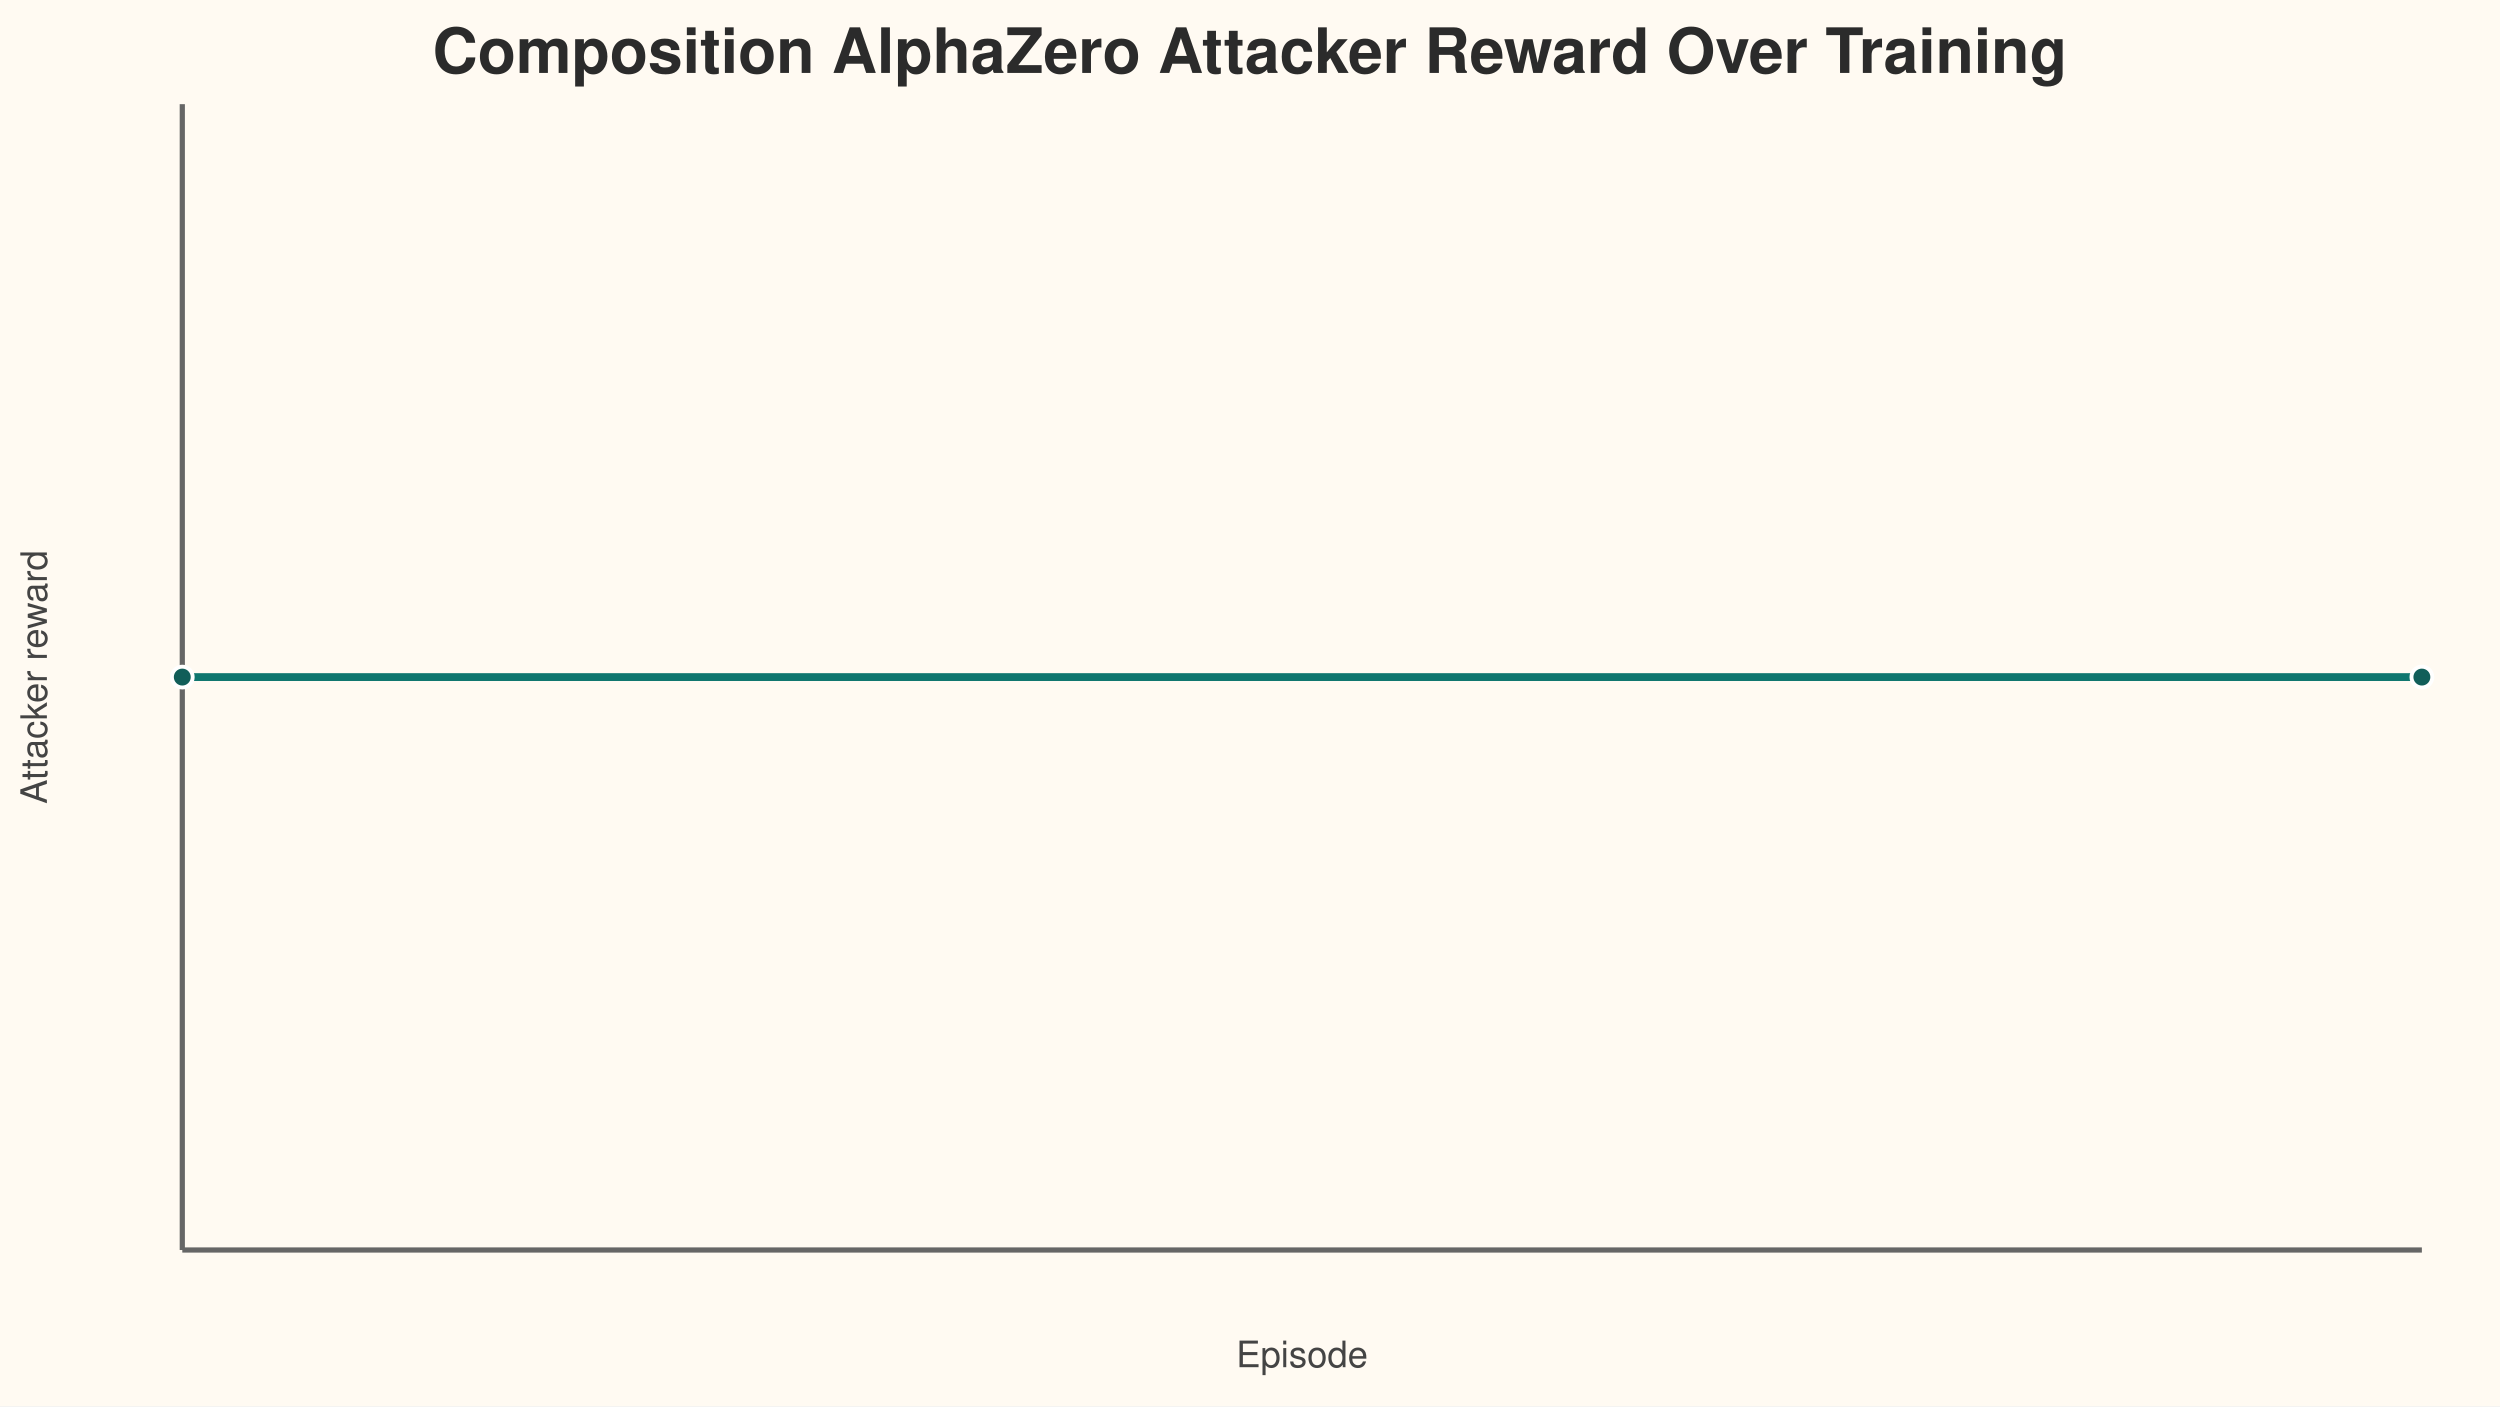
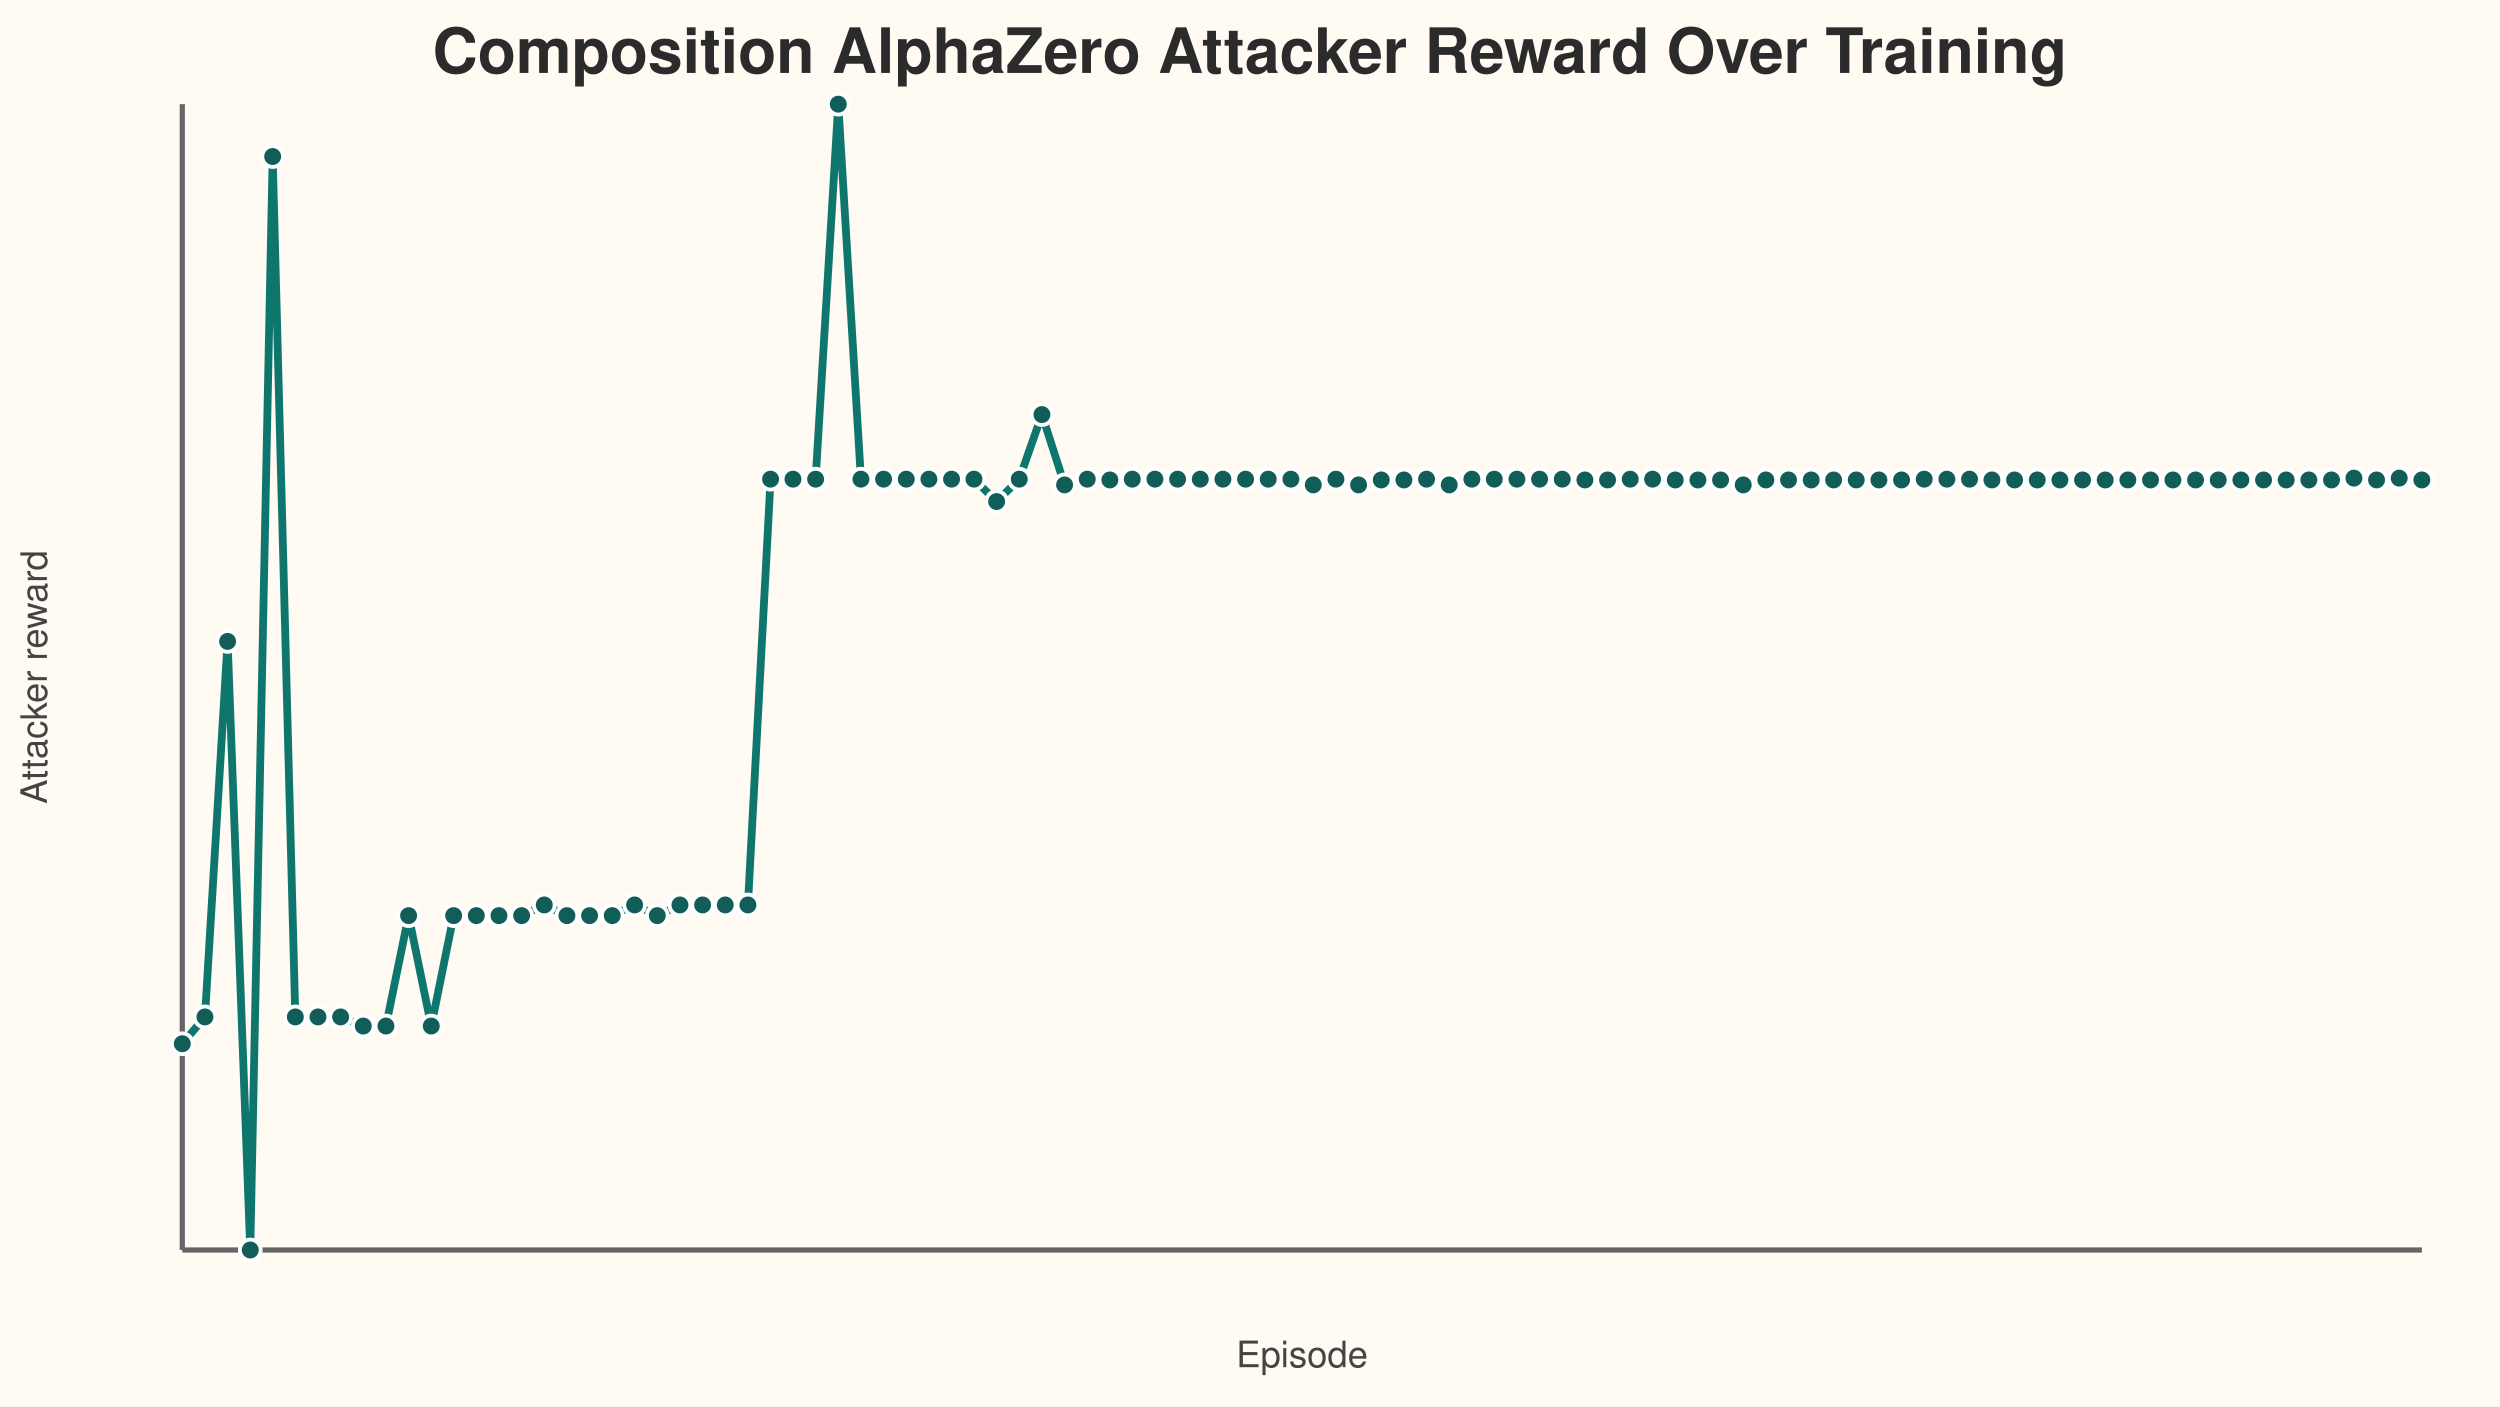
<svg xmlns="http://www.w3.org/2000/svg" width="960" height="540">
  <rect width="100%" height="100%" fill="#fffaf2" />
  <text x="50%" y="28" text-anchor="middle" font-family="Helvetica, Arial, sans-serif" font-size="24" font-weight="700" fill="#2b2b2b">Composition AlphaZero Attacker Reward Over Training</text>
  <line x1="70" y1="480" x2="930" y2="480" stroke="#666" stroke-width="2" />
  <line x1="70" y1="40" x2="70" y2="480" stroke="#666" stroke-width="2" />
-   <polyline fill="none" stroke="#0f766e" stroke-width="3" points="70.0,260.0 930.0,260.0" />
-   <circle cx="70.0" cy="260.0" r="4" fill="#115e59" stroke="#ffffff" stroke-width="1.5" />
-   <circle cx="930.0" cy="260.0" r="4" fill="#115e59" stroke="#ffffff" stroke-width="1.5" />
+   <polyline fill="none" stroke="#0f766e" stroke-width="3" points="70.0,400.8 78.7,390.5 87.4,246.3 96.1,480.0 104.7,60.1 113.4,390.5 122.1,390.5 130.8,390.5 139.5,394.0 148.2,394.0 156.9,351.6 165.6,394.0 174.2,351.6 182.9,351.6 191.6,351.6 200.3,351.6 209.0,347.5 217.7,351.6 226.4,351.6 235.1,351.6 243.7,347.5 252.4,351.6 261.1,347.5 269.8,347.5 278.5,347.5 287.2,347.5 295.9,184.0 304.5,184.0 313.2,184.0 321.9,40.0 330.6,184.0 339.3,184.0 348.0,184.0 356.7,184.0 365.4,184.0 374.0,184.0 382.7,192.6 391.4,184.0 400.1,159.2 408.8,186.2 417.5,184.0 426.2,184.3 434.8,184.0 443.5,184.0 452.2,184.0 460.9,184.0 469.6,184.0 478.3,184.0 487.0,184.0 495.7,184.0 504.3,186.2 513.0,184.0 521.7,186.2 530.4,184.3 539.1,184.3 547.8,184.0 556.5,186.2 565.2,184.0 573.8,184.0 582.5,184.0 591.2,184.0 599.9,184.0 608.6,184.3 617.3,184.3 626.0,184.0 634.6,184.0 643.3,184.3 652.0,184.3 660.7,184.3 669.4,186.2 678.1,184.3 686.8,184.3 695.5,184.3 704.1,184.3 712.8,184.3 721.5,184.3 730.2,184.3 738.9,184.0 747.6,184.0 756.3,184.0 764.9,184.3 773.6,184.3 782.3,184.3 791.0,184.3 799.7,184.3 808.4,184.3 817.1,184.3 825.8,184.3 834.4,184.3 843.1,184.3 851.8,184.3 860.5,184.3 869.2,184.3 877.9,184.3 886.6,184.3 895.3,184.3 903.9,183.6 912.6,184.3 921.3,183.6 930.0,184.3" />
+   <circle cx="70.0" cy="400.8" r="4" fill="#115e59" stroke="#ffffff" stroke-width="1.5" />
+   <circle cx="78.7" cy="390.5" r="4" fill="#115e59" stroke="#ffffff" stroke-width="1.5" />
+   <circle cx="87.4" cy="246.3" r="4" fill="#115e59" stroke="#ffffff" stroke-width="1.5" />
+   <circle cx="96.1" cy="480.0" r="4" fill="#115e59" stroke="#ffffff" stroke-width="1.5" />
+   <circle cx="104.7" cy="60.1" r="4" fill="#115e59" stroke="#ffffff" stroke-width="1.5" />
+   <circle cx="113.4" cy="390.5" r="4" fill="#115e59" stroke="#ffffff" stroke-width="1.5" />
+   <circle cx="122.1" cy="390.5" r="4" fill="#115e59" stroke="#ffffff" stroke-width="1.5" />
+   <circle cx="130.8" cy="390.5" r="4" fill="#115e59" stroke="#ffffff" stroke-width="1.5" />
+   <circle cx="139.5" cy="394.0" r="4" fill="#115e59" stroke="#ffffff" stroke-width="1.5" />
+   <circle cx="148.2" cy="394.0" r="4" fill="#115e59" stroke="#ffffff" stroke-width="1.5" />
+   <circle cx="156.9" cy="351.6" r="4" fill="#115e59" stroke="#ffffff" stroke-width="1.5" />
+   <circle cx="165.6" cy="394.0" r="4" fill="#115e59" stroke="#ffffff" stroke-width="1.5" />
+   <circle cx="174.2" cy="351.6" r="4" fill="#115e59" stroke="#ffffff" stroke-width="1.5" />
+   <circle cx="182.9" cy="351.6" r="4" fill="#115e59" stroke="#ffffff" stroke-width="1.5" />
+   <circle cx="191.6" cy="351.6" r="4" fill="#115e59" stroke="#ffffff" stroke-width="1.5" />
+   <circle cx="200.3" cy="351.6" r="4" fill="#115e59" stroke="#ffffff" stroke-width="1.5" />
+   <circle cx="209.0" cy="347.5" r="4" fill="#115e59" stroke="#ffffff" stroke-width="1.5" />
+   <circle cx="217.7" cy="351.6" r="4" fill="#115e59" stroke="#ffffff" stroke-width="1.5" />
+   <circle cx="226.4" cy="351.6" r="4" fill="#115e59" stroke="#ffffff" stroke-width="1.5" />
+   <circle cx="235.1" cy="351.6" r="4" fill="#115e59" stroke="#ffffff" stroke-width="1.5" />
+   <circle cx="243.7" cy="347.5" r="4" fill="#115e59" stroke="#ffffff" stroke-width="1.5" />
+   <circle cx="252.4" cy="351.6" r="4" fill="#115e59" stroke="#ffffff" stroke-width="1.5" />
+   <circle cx="261.1" cy="347.5" r="4" fill="#115e59" stroke="#ffffff" stroke-width="1.5" />
+   <circle cx="269.8" cy="347.5" r="4" fill="#115e59" stroke="#ffffff" stroke-width="1.5" />
+   <circle cx="278.5" cy="347.5" r="4" fill="#115e59" stroke="#ffffff" stroke-width="1.5" />
+   <circle cx="287.2" cy="347.5" r="4" fill="#115e59" stroke="#ffffff" stroke-width="1.5" />
+   <circle cx="295.9" cy="184.0" r="4" fill="#115e59" stroke="#ffffff" stroke-width="1.5" />
+   <circle cx="304.5" cy="184.0" r="4" fill="#115e59" stroke="#ffffff" stroke-width="1.5" />
+   <circle cx="313.2" cy="184.0" r="4" fill="#115e59" stroke="#ffffff" stroke-width="1.5" />
+   <circle cx="321.9" cy="40.0" r="4" fill="#115e59" stroke="#ffffff" stroke-width="1.5" />
+   <circle cx="330.6" cy="184.0" r="4" fill="#115e59" stroke="#ffffff" stroke-width="1.5" />
+   <circle cx="339.3" cy="184.0" r="4" fill="#115e59" stroke="#ffffff" stroke-width="1.5" />
+   <circle cx="348.0" cy="184.0" r="4" fill="#115e59" stroke="#ffffff" stroke-width="1.5" />
+   <circle cx="356.7" cy="184.0" r="4" fill="#115e59" stroke="#ffffff" stroke-width="1.5" />
+   <circle cx="365.4" cy="184.0" r="4" fill="#115e59" stroke="#ffffff" stroke-width="1.5" />
+   <circle cx="374.0" cy="184.0" r="4" fill="#115e59" stroke="#ffffff" stroke-width="1.5" />
+   <circle cx="382.7" cy="192.6" r="4" fill="#115e59" stroke="#ffffff" stroke-width="1.5" />
+   <circle cx="391.4" cy="184.0" r="4" fill="#115e59" stroke="#ffffff" stroke-width="1.5" />
+   <circle cx="400.1" cy="159.2" r="4" fill="#115e59" stroke="#ffffff" stroke-width="1.5" />
+   <circle cx="408.8" cy="186.2" r="4" fill="#115e59" stroke="#ffffff" stroke-width="1.5" />
+   <circle cx="417.5" cy="184.0" r="4" fill="#115e59" stroke="#ffffff" stroke-width="1.5" />
+   <circle cx="426.2" cy="184.3" r="4" fill="#115e59" stroke="#ffffff" stroke-width="1.5" />
+   <circle cx="434.8" cy="184.0" r="4" fill="#115e59" stroke="#ffffff" stroke-width="1.5" />
+   <circle cx="443.5" cy="184.0" r="4" fill="#115e59" stroke="#ffffff" stroke-width="1.5" />
+   <circle cx="452.2" cy="184.0" r="4" fill="#115e59" stroke="#ffffff" stroke-width="1.5" />
+   <circle cx="460.9" cy="184.0" r="4" fill="#115e59" stroke="#ffffff" stroke-width="1.5" />
+   <circle cx="469.6" cy="184.0" r="4" fill="#115e59" stroke="#ffffff" stroke-width="1.5" />
+   <circle cx="478.3" cy="184.0" r="4" fill="#115e59" stroke="#ffffff" stroke-width="1.5" />
+   <circle cx="487.0" cy="184.0" r="4" fill="#115e59" stroke="#ffffff" stroke-width="1.5" />
+   <circle cx="495.7" cy="184.0" r="4" fill="#115e59" stroke="#ffffff" stroke-width="1.5" />
+   <circle cx="504.3" cy="186.2" r="4" fill="#115e59" stroke="#ffffff" stroke-width="1.5" />
+   <circle cx="513.0" cy="184.0" r="4" fill="#115e59" stroke="#ffffff" stroke-width="1.5" />
+   <circle cx="521.7" cy="186.2" r="4" fill="#115e59" stroke="#ffffff" stroke-width="1.5" />
+   <circle cx="530.4" cy="184.3" r="4" fill="#115e59" stroke="#ffffff" stroke-width="1.5" />
+   <circle cx="539.1" cy="184.3" r="4" fill="#115e59" stroke="#ffffff" stroke-width="1.5" />
+   <circle cx="547.8" cy="184.0" r="4" fill="#115e59" stroke="#ffffff" stroke-width="1.5" />
+   <circle cx="556.5" cy="186.2" r="4" fill="#115e59" stroke="#ffffff" stroke-width="1.5" />
+   <circle cx="565.2" cy="184.0" r="4" fill="#115e59" stroke="#ffffff" stroke-width="1.5" />
+   <circle cx="573.8" cy="184.0" r="4" fill="#115e59" stroke="#ffffff" stroke-width="1.5" />
+   <circle cx="582.5" cy="184.0" r="4" fill="#115e59" stroke="#ffffff" stroke-width="1.5" />
+   <circle cx="591.2" cy="184.0" r="4" fill="#115e59" stroke="#ffffff" stroke-width="1.5" />
+   <circle cx="599.9" cy="184.0" r="4" fill="#115e59" stroke="#ffffff" stroke-width="1.5" />
+   <circle cx="608.6" cy="184.3" r="4" fill="#115e59" stroke="#ffffff" stroke-width="1.5" />
+   <circle cx="617.3" cy="184.3" r="4" fill="#115e59" stroke="#ffffff" stroke-width="1.5" />
+   <circle cx="626.0" cy="184.0" r="4" fill="#115e59" stroke="#ffffff" stroke-width="1.5" />
+   <circle cx="634.6" cy="184.0" r="4" fill="#115e59" stroke="#ffffff" stroke-width="1.5" />
+   <circle cx="643.3" cy="184.3" r="4" fill="#115e59" stroke="#ffffff" stroke-width="1.5" />
+   <circle cx="652.0" cy="184.3" r="4" fill="#115e59" stroke="#ffffff" stroke-width="1.5" />
+   <circle cx="660.7" cy="184.3" r="4" fill="#115e59" stroke="#ffffff" stroke-width="1.5" />
+   <circle cx="669.4" cy="186.2" r="4" fill="#115e59" stroke="#ffffff" stroke-width="1.5" />
+   <circle cx="678.1" cy="184.3" r="4" fill="#115e59" stroke="#ffffff" stroke-width="1.5" />
+   <circle cx="686.8" cy="184.3" r="4" fill="#115e59" stroke="#ffffff" stroke-width="1.5" />
+   <circle cx="695.5" cy="184.3" r="4" fill="#115e59" stroke="#ffffff" stroke-width="1.5" />
+   <circle cx="704.1" cy="184.3" r="4" fill="#115e59" stroke="#ffffff" stroke-width="1.5" />
+   <circle cx="712.8" cy="184.3" r="4" fill="#115e59" stroke="#ffffff" stroke-width="1.5" />
+   <circle cx="721.5" cy="184.3" r="4" fill="#115e59" stroke="#ffffff" stroke-width="1.5" />
+   <circle cx="730.2" cy="184.3" r="4" fill="#115e59" stroke="#ffffff" stroke-width="1.5" />
+   <circle cx="738.9" cy="184.0" r="4" fill="#115e59" stroke="#ffffff" stroke-width="1.5" />
+   <circle cx="747.6" cy="184.0" r="4" fill="#115e59" stroke="#ffffff" stroke-width="1.5" />
+   <circle cx="756.3" cy="184.0" r="4" fill="#115e59" stroke="#ffffff" stroke-width="1.5" />
+   <circle cx="764.9" cy="184.3" r="4" fill="#115e59" stroke="#ffffff" stroke-width="1.5" />
+   <circle cx="773.6" cy="184.3" r="4" fill="#115e59" stroke="#ffffff" stroke-width="1.5" />
+   <circle cx="782.3" cy="184.3" r="4" fill="#115e59" stroke="#ffffff" stroke-width="1.5" />
+   <circle cx="791.0" cy="184.3" r="4" fill="#115e59" stroke="#ffffff" stroke-width="1.5" />
+   <circle cx="799.7" cy="184.3" r="4" fill="#115e59" stroke="#ffffff" stroke-width="1.5" />
+   <circle cx="808.4" cy="184.3" r="4" fill="#115e59" stroke="#ffffff" stroke-width="1.5" />
+   <circle cx="817.1" cy="184.3" r="4" fill="#115e59" stroke="#ffffff" stroke-width="1.5" />
+   <circle cx="825.8" cy="184.3" r="4" fill="#115e59" stroke="#ffffff" stroke-width="1.5" />
+   <circle cx="834.4" cy="184.3" r="4" fill="#115e59" stroke="#ffffff" stroke-width="1.5" />
+   <circle cx="843.1" cy="184.3" r="4" fill="#115e59" stroke="#ffffff" stroke-width="1.5" />
+   <circle cx="851.8" cy="184.3" r="4" fill="#115e59" stroke="#ffffff" stroke-width="1.5" />
+   <circle cx="860.5" cy="184.3" r="4" fill="#115e59" stroke="#ffffff" stroke-width="1.5" />
+   <circle cx="869.2" cy="184.3" r="4" fill="#115e59" stroke="#ffffff" stroke-width="1.5" />
+   <circle cx="877.9" cy="184.3" r="4" fill="#115e59" stroke="#ffffff" stroke-width="1.5" />
+   <circle cx="886.6" cy="184.3" r="4" fill="#115e59" stroke="#ffffff" stroke-width="1.5" />
+   <circle cx="895.3" cy="184.3" r="4" fill="#115e59" stroke="#ffffff" stroke-width="1.5" />
+   <circle cx="903.9" cy="183.6" r="4" fill="#115e59" stroke="#ffffff" stroke-width="1.5" />
+   <circle cx="912.6" cy="184.3" r="4" fill="#115e59" stroke="#ffffff" stroke-width="1.5" />
+   <circle cx="921.3" cy="183.6" r="4" fill="#115e59" stroke="#ffffff" stroke-width="1.5" />
+   <circle cx="930.0" cy="184.3" r="4" fill="#115e59" stroke="#ffffff" stroke-width="1.5" />
  <text x="500.0" y="525" text-anchor="middle" font-family="Helvetica, Arial, sans-serif" font-size="14" fill="#444">Episode</text>
  <text x="18" y="260.0" text-anchor="middle" font-family="Helvetica, Arial, sans-serif" font-size="14" fill="#444" transform="rotate(-90 18 260.0)">Attacker reward</text>
</svg>
